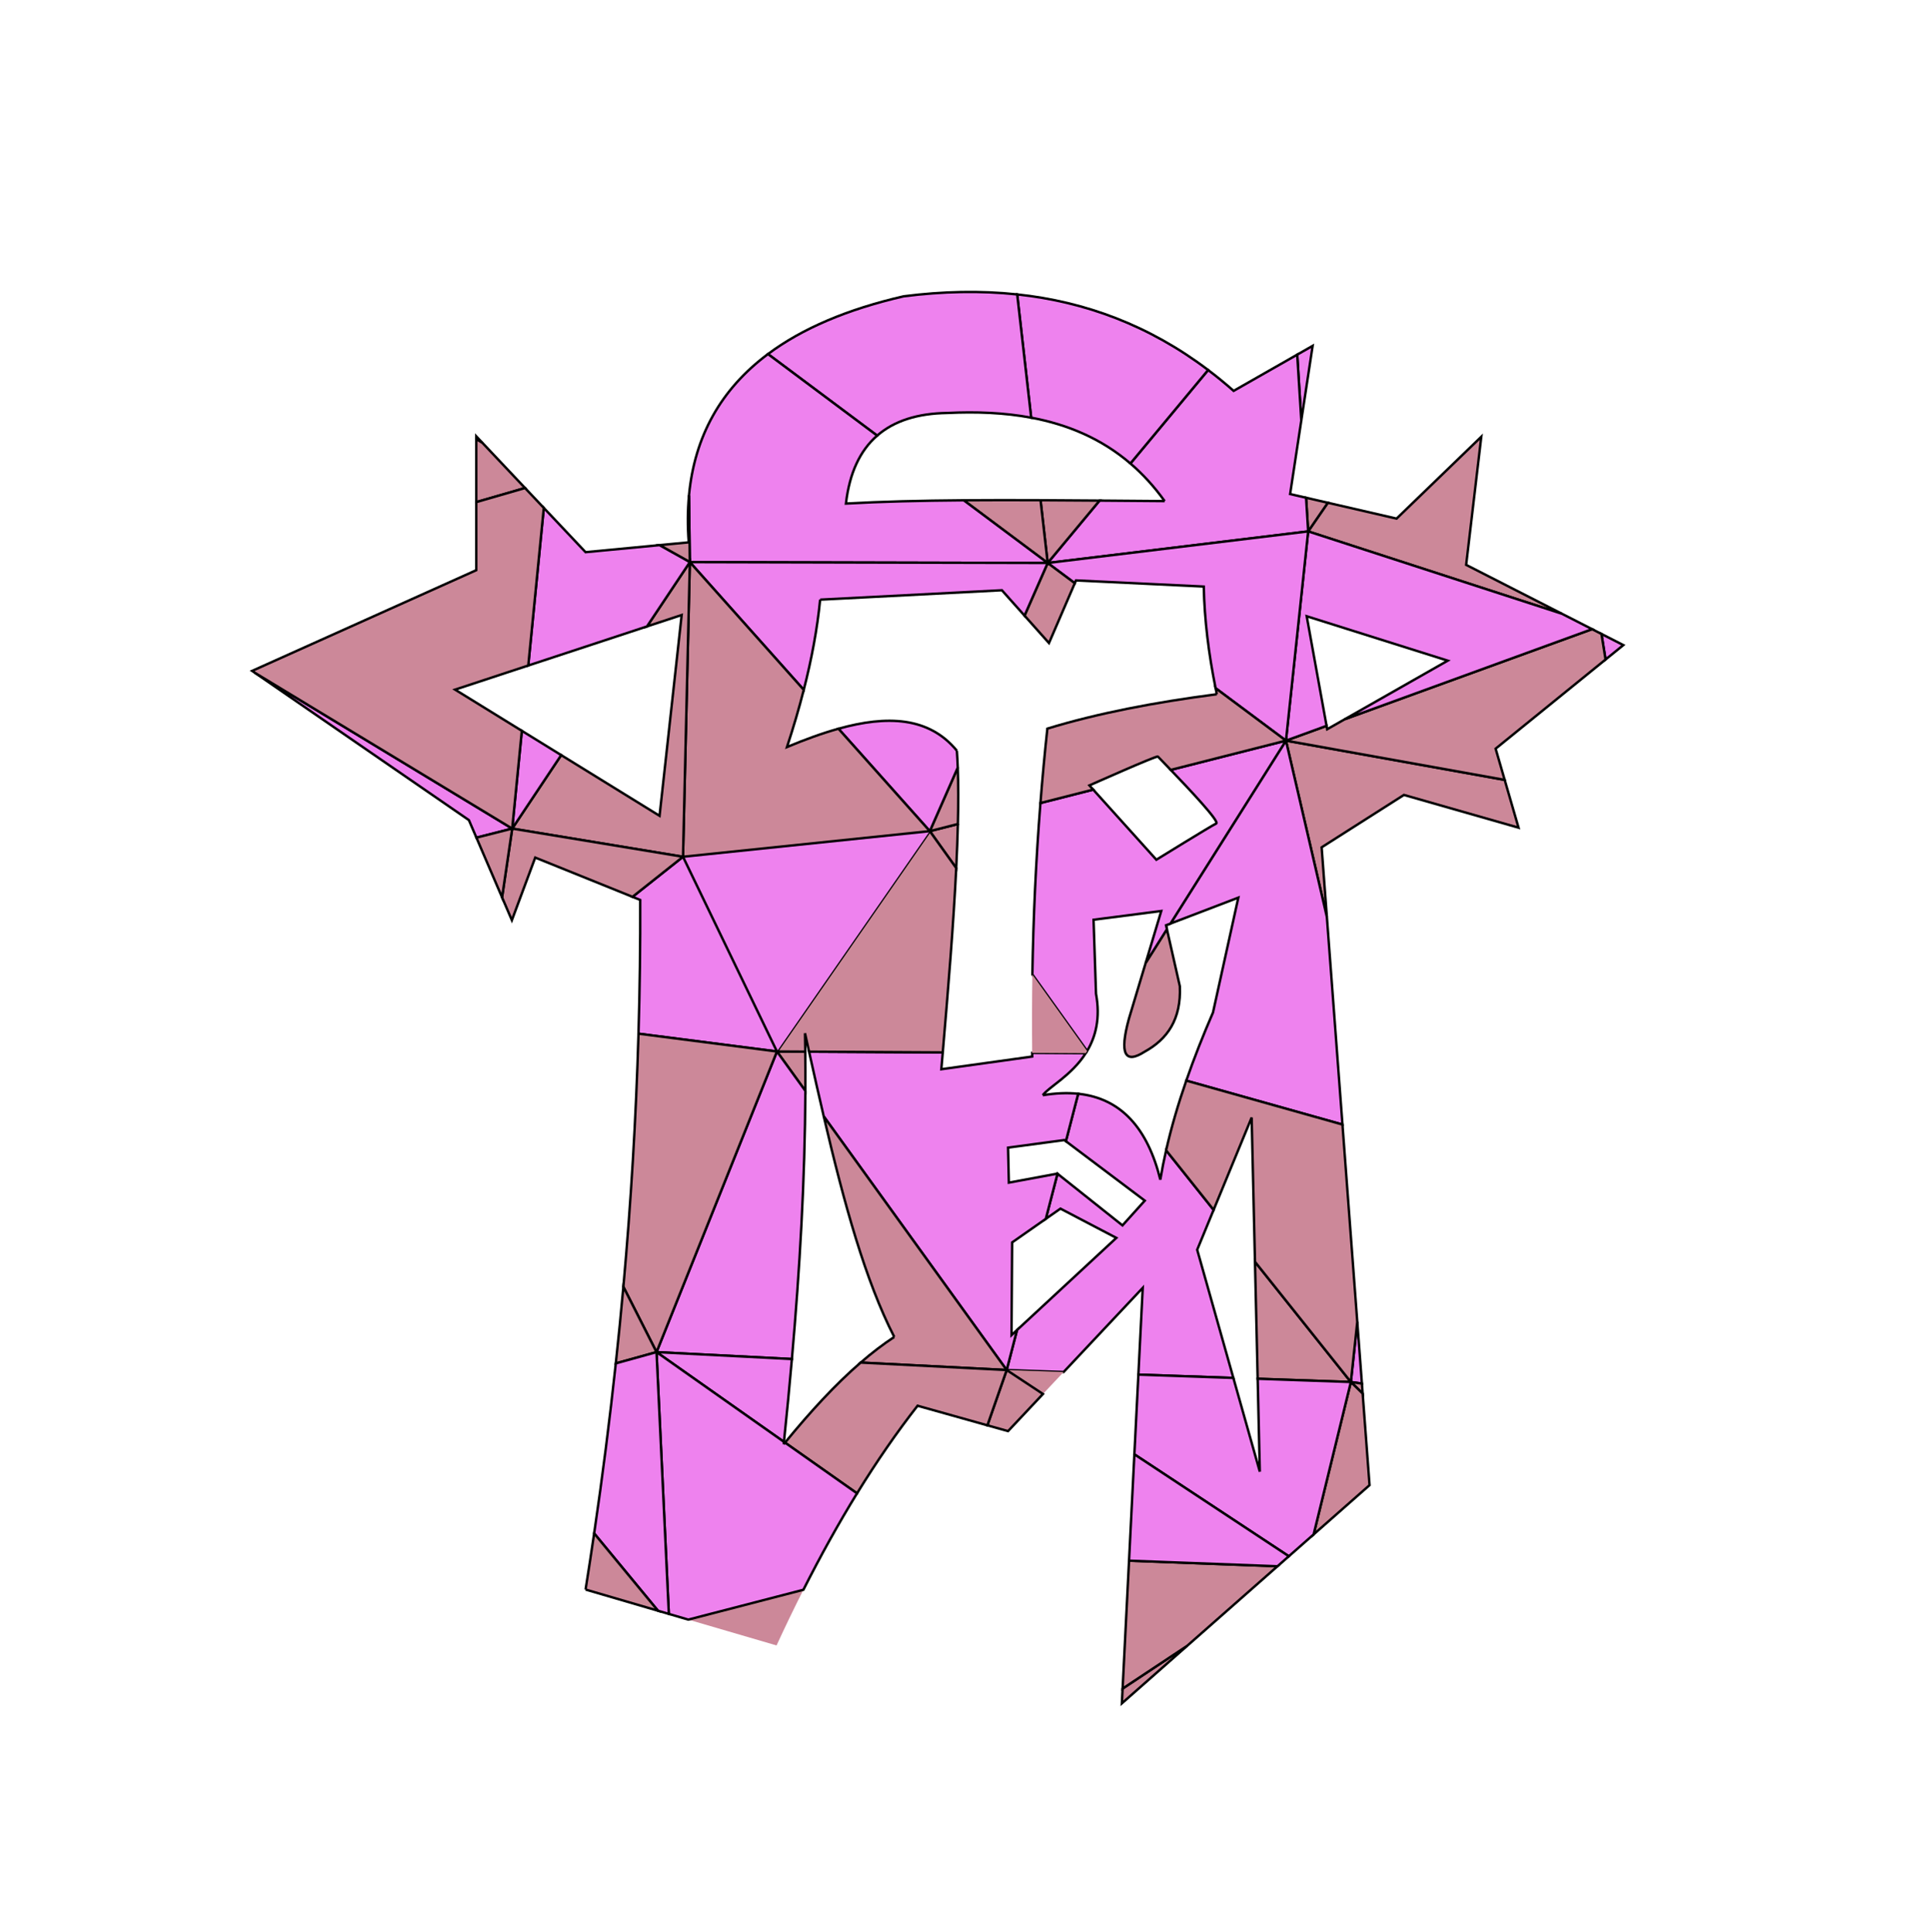
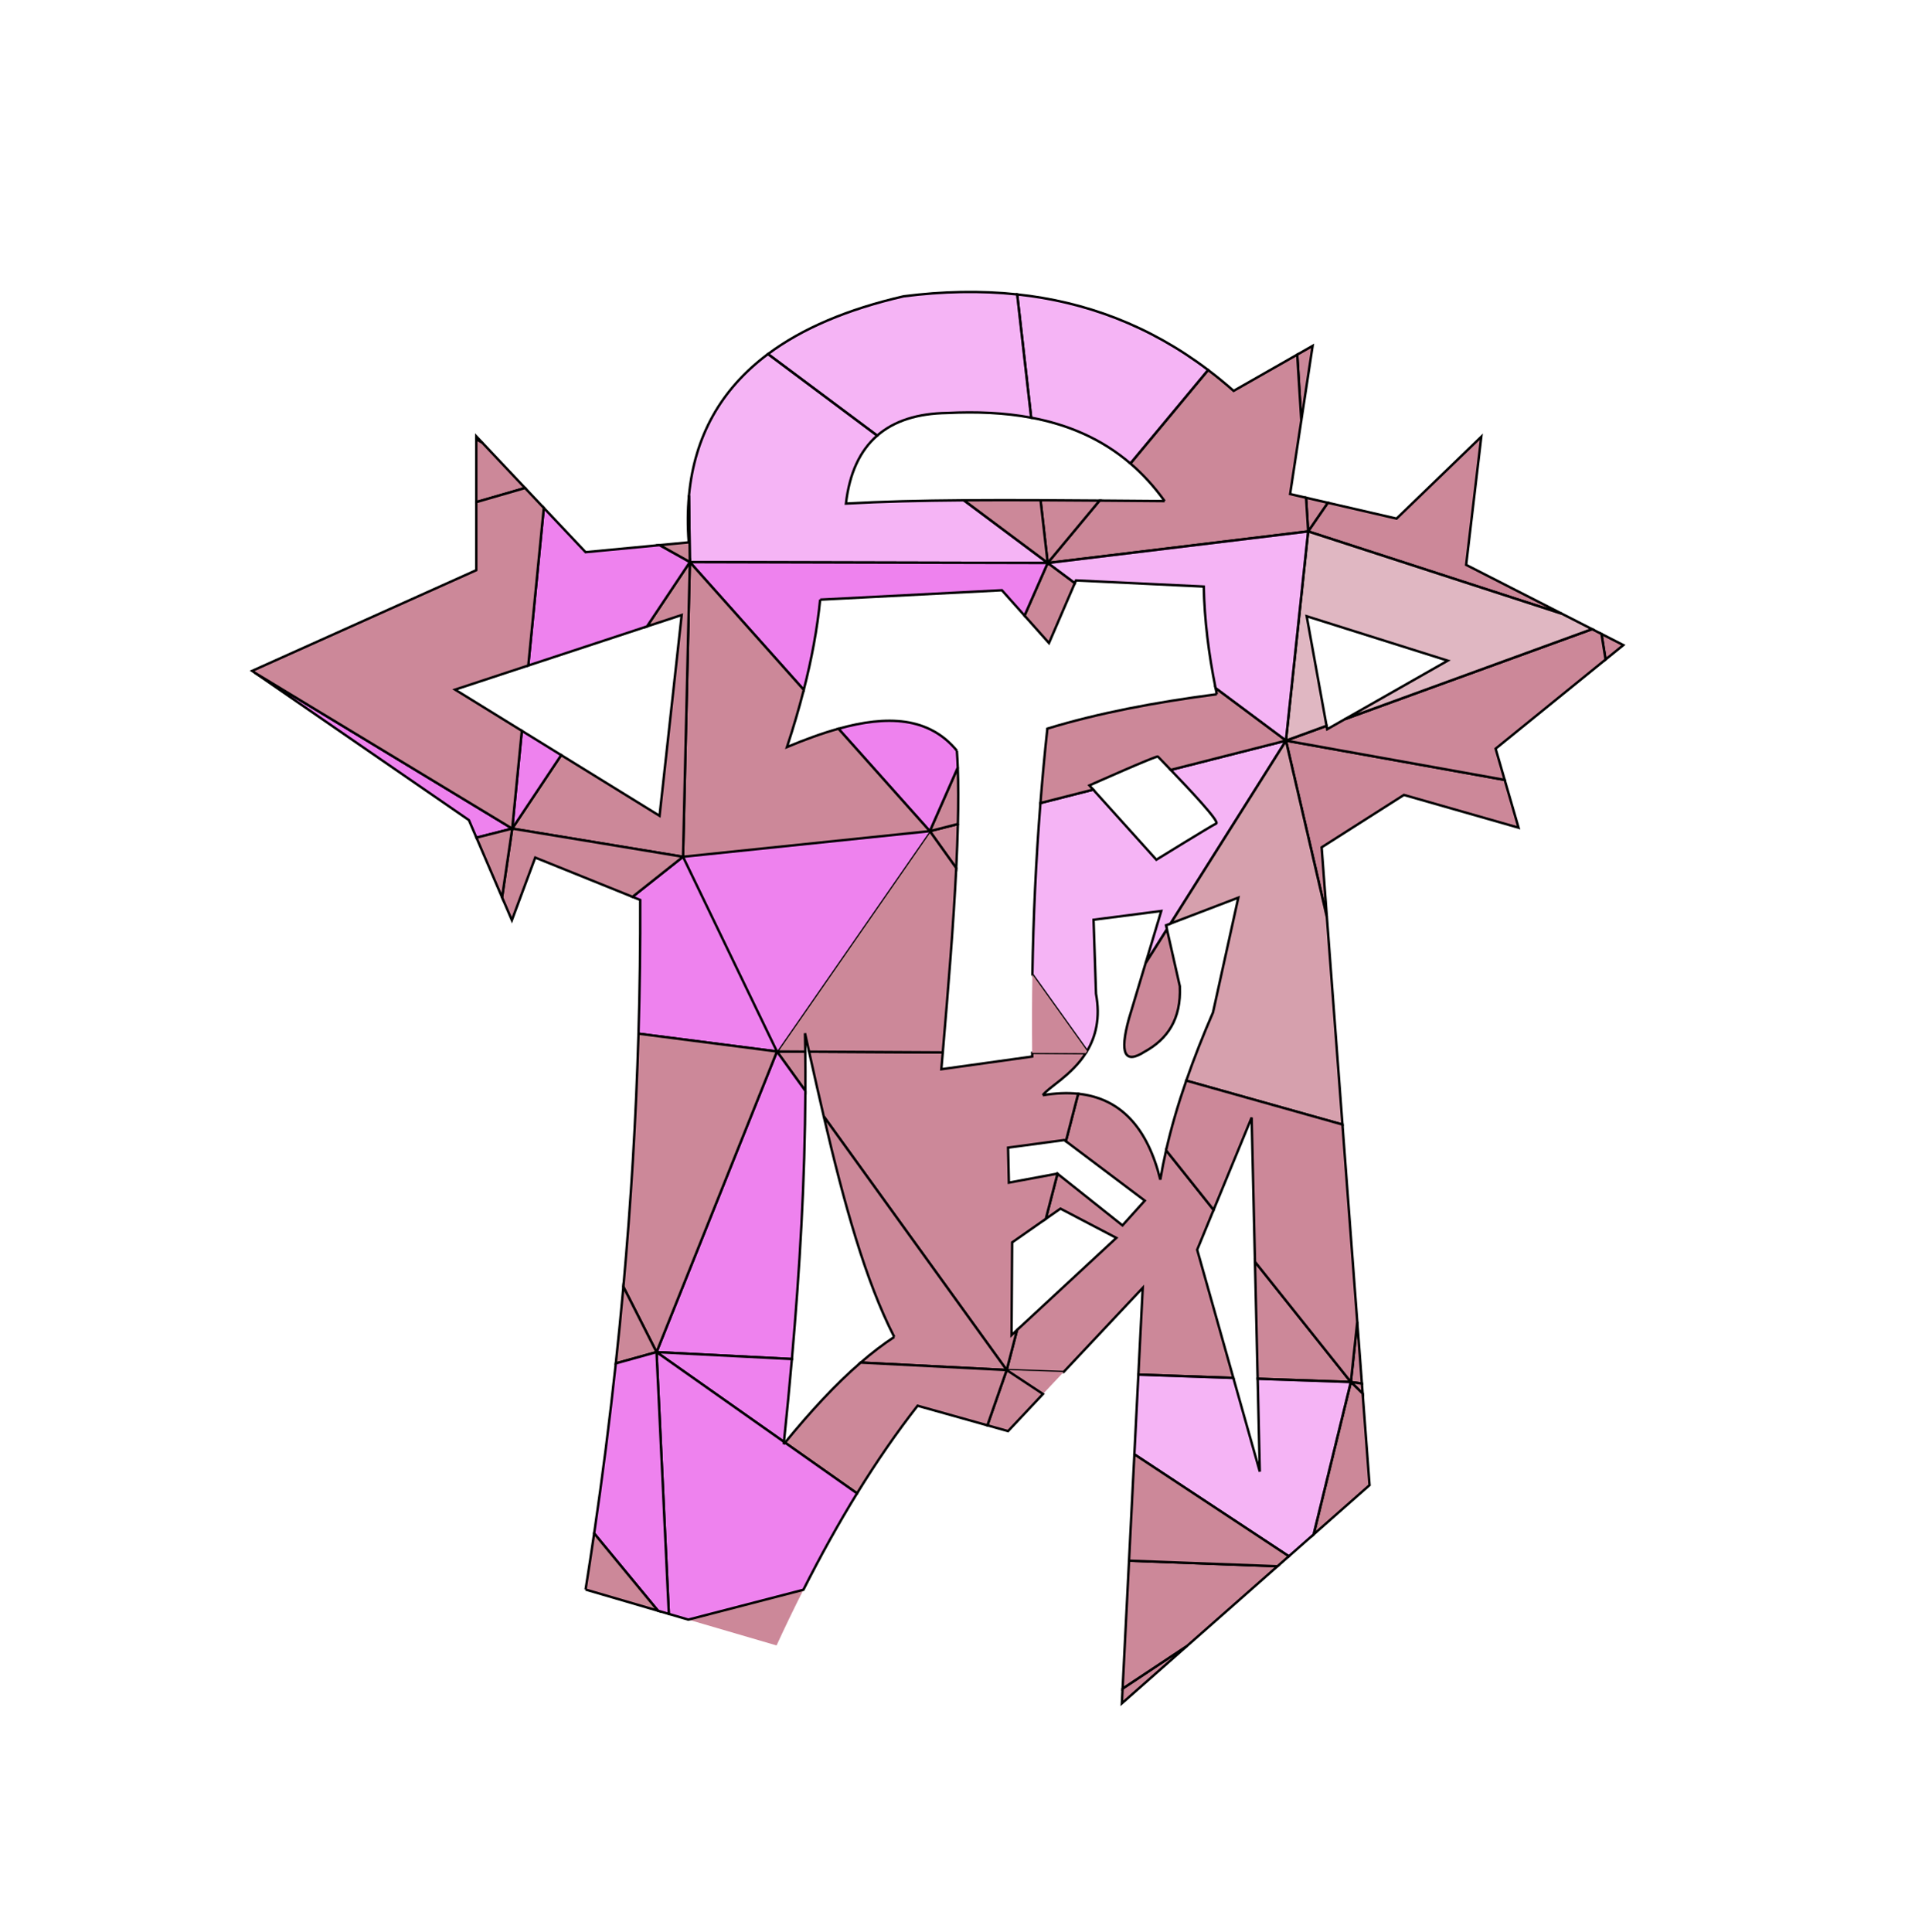
<svg xmlns="http://www.w3.org/2000/svg" version="1.1" id="svg24097" xml:space="preserve" width="1066.667" height="1066.667" viewBox="0 0 1066.667 1066.667">
  <defs id="defs24101">
    <clipPath clipPathUnits="userSpaceOnUse" id="clipPath24111">
      <path d="M 0,800 H 800 V 0 H 0 Z" id="path24109" />
    </clipPath>
  </defs>
  <g id="g24103" transform="matrix(1.333333,0,0,-1.333333,0,1066.667)">
    <g id="g24105">
      <g id="g24107" clip-path="url(#clipPath24111)">
-         <path d="m 672.467,532.771 -9.066,4.626 1.699,-10.6 z" style="fill:violet;fill-opacity:1;fill-rule:nonzero;stroke:black" id="path24113" />
+         <path d="m 672.467,532.771 -9.066,4.626 1.699,-10.6 z" style="fill:#CC8899;fill-opacity:1;fill-rule:nonzero;stroke:black" id="path24113" />
        <path d="m 647.039,545.749 -39.69,20.259 6.273,53.079 -35.101,-33.915 -28.471,6.569 -8.154,-11.866 z" style="fill:#CC8899;fill-opacity:1;fill-rule:nonzero;stroke:black" id="path24115" />
-         <path d="m 543.754,656.738 -6.39,-3.642 1.69,-27.297 z" style="fill:violet;fill-opacity:1;fill-rule:nonzero;stroke:black" id="path24117" />
+         <path d="m 543.754,656.738 -6.39,-3.642 1.69,-27.297 z" style="fill:#CC8899;fill-opacity:1;fill-rule:nonzero;stroke:black" id="path24117" />
        <path d="m 550.05,591.741 -9.017,2.08 0.863,-13.946 z" style="fill:#CC8899;fill-opacity:1;fill-rule:nonzero;stroke:black" id="path24119" />
        <path d="m 549.65,420.159 -2.165,28.839 34.082,21.702 47.49,-13.568 -5.744,19.798 -90.615,16.269 z" style="fill:#CC8899;fill-opacity:1;fill-rule:nonzero;stroke:black" id="path24121" />
        <path d="m 549.776,497.921 -0.254,1.405 -16.824,-6.127 90.615,-16.269 -3.752,12.935 45.539,36.932 -1.699,10.6 -3.881,1.982 -102.425,-37.296 z" style="fill:#CC8899;fill-opacity:1;fill-rule:nonzero;stroke:black" id="path24123" />
-         <path d="m 532.698,493.199 16.824,6.127 -8.227,45.4 58.424,-18.398 -42.624,-24.245 102.425,37.296 -12.481,6.37 -105.143,34.126 z" style="fill:violet;fill-opacity:1;fill-rule:nonzero;stroke:black" id="path24125" />
-         <path d="m 564.168,226.85 -1.92,25.575 -2.663,-24.912 z" style="fill:violet;fill-opacity:1;fill-rule:nonzero;stroke:black" id="path24127" />
+         <path d="m 532.698,493.199 16.824,6.127 -8.227,45.4 58.424,-18.398 -42.624,-24.245 102.425,37.296 -12.481,6.37 -105.143,34.126 z" style="fill:#CC8899;fill-opacity:0.6;fill-rule:nonzero;stroke:black" id="path24125" />
+         <path d="m 564.168,226.85 -1.92,25.575 -2.663,-24.912 z" style="fill:#CC8899;fill-opacity:1;fill-rule:nonzero;stroke:black" id="path24127" />
        <path d="m 564.479,222.726 -0.311,4.124 -4.583,0.663 z" style="fill:#CC8899;fill-opacity:1;fill-rule:nonzero;stroke:black" id="path24129" />
        <path d="m 544.163,164.369 23.165,20.408 -2.849,37.949 -4.894,4.787 z" style="fill:#CC8899;fill-opacity:1;fill-rule:nonzero;stroke:black" id="path24131" />
        <path d="m 474.113,364.308 c 9.442,5.182 15.254,13.442 14.63,27.154 l -5.352,23.615 -8.787,-13.922 -6.975,-23.237 c -3.965,-14.528 -1.649,-18.816 6.484,-13.61" style="fill:#CC8899;fill-opacity:1;fill-rule:nonzero;stroke:black" id="path24133" />
-         <path d="m 484.866,417.414 28.105,10.746 -10.492,-47.573 c -4.126,-9.521 -7.85,-18.941 -11.069,-28.234 l 64.699,-18.185 -6.459,85.991 -16.952,73.04 z" style="fill:violet;fill-opacity:1;fill-rule:nonzero;stroke:black" id="path24135" />
-         <path d="m 495.93,282.293 6.802,16.518 -19.677,24.676 c -0.927,-4.083 -1.729,-8.134 -2.391,-12.151 -5.28,21.283 -16.26,33.716 -34.035,35.584 l -5.09,-19.669 32.683,-24.612 -9.238,-10.257 -26.925,21.416 -4.842,-18.709 6.07,4.244 23.154,-12.122 -41.138,-38.166 -4.29,-16.579 23.586,-0.82 32.776,34.871 -1.806,-35.947 39.344,-1.367 z" style="fill:violet;fill-opacity:1;fill-rule:nonzero;stroke:black" id="path24137" />
+         <path d="m 484.866,417.414 28.105,10.746 -10.492,-47.573 c -4.126,-9.521 -7.85,-18.941 -11.069,-28.234 l 64.699,-18.185 -6.459,85.991 -16.952,73.04 z" style="fill:#CC8899;fill-opacity:0.8;fill-rule:nonzero;stroke:black" id="path24135" />
+         <path d="m 495.93,282.293 6.802,16.518 -19.677,24.676 c -0.927,-4.083 -1.729,-8.134 -2.391,-12.151 -5.28,21.283 -16.26,33.716 -34.035,35.584 l -5.09,-19.669 32.683,-24.612 -9.238,-10.257 -26.925,21.416 -4.842,-18.709 6.07,4.244 23.154,-12.122 -41.138,-38.166 -4.29,-16.579 23.586,-0.82 32.776,34.871 -1.806,-35.947 39.344,-1.367 z" style="fill:#CC8899;fill-opacity:1;fill-rule:nonzero;stroke:black" id="path24137" />
        <path d="m 559.585,227.513 -39.718,49.809 1.117,-48.468 z" style="fill:#CC8899;fill-opacity:1;fill-rule:nonzero;stroke:black" id="path24139" />
        <path d="m 483.055,323.487 19.677,-24.676 15.757,38.257 1.378,-59.746 39.718,-49.809 2.663,24.912 -6.139,81.743 -64.699,18.185 c -3.386,-9.773 -6.211,-19.406 -8.355,-28.866" style="fill:#CC8899;fill-opacity:1;fill-rule:nonzero;stroke:black" id="path24141" />
-         <path d="m 482.451,592.418 c -9.107,0.068 -18.109,0.146 -26.967,0.216 l -21.49,-25.849 107.902,13.09 -0.863,13.946 -6.606,1.525 4.627,30.453 -1.69,27.297 -26.336,-15.012 c -3.476,3.073 -6.999,5.952 -10.565,8.65 l -32.197,-38.727 c 5.091,-4.361 9.841,-9.518 14.185,-15.589" style="fill:violet;fill-opacity:1;fill-rule:nonzero;stroke:black" id="path24143" />
+         <path d="m 482.451,592.418 c -9.107,0.068 -18.109,0.146 -26.967,0.216 l -21.49,-25.849 107.902,13.09 -0.863,13.946 -6.606,1.525 4.627,30.453 -1.69,27.297 -26.336,-15.012 c -3.476,3.073 -6.999,5.952 -10.565,8.65 l -32.197,-38.727 c 5.091,-4.361 9.841,-9.518 14.185,-15.589" style="fill:#CC8899;fill-opacity:1;fill-rule:nonzero;stroke:black" id="path24143" />
        <path d="m 432.043,222.545 8.556,9.101 -23.586,0.82 z" style="fill:#CC8899;fill-opacity:1;fill-rule:nonzero;stroke:none" id="path24145" />
-         <path d="m 520.984,228.854 0.888,-38.481 -10.959,38.83 -39.344,1.367 -1.659,-33.016 63.985,-42.231 10.268,9.046 15.422,63.144 z" style="fill:violet;fill-opacity:1;fill-rule:nonzero;stroke:black" id="path24147" />
-         <path d="m 503.817,458.871 c -2.16,-1.019 -24.802,-15.008 -24.802,-15.008 l -26.161,29.04 -21.858,-5.556 c -1.855,-23.548 -2.955,-47.23 -3.336,-71.038 l 22.67,-31.691 c 3.516,5.906 5.568,13.57 3.689,23.725 L 453,419 l 28.048,3.623 -6.444,-21.468 8.787,13.922 -0.37,1.632 1.845,0.705 47.832,75.785 -47.722,-12.131 c 7.576,-7.881 20.384,-21.467 18.841,-22.197" style="fill:violet;fill-opacity:1;fill-rule:nonzero;stroke:black" id="path24149" />
+         <path d="m 520.984,228.854 0.888,-38.481 -10.959,38.83 -39.344,1.367 -1.659,-33.016 63.985,-42.231 10.268,9.046 15.422,63.144 z" style="fill:violet;fill-opacity:0.6;fill-rule:nonzero;stroke:black" id="path24147" />
+         <path d="m 503.817,458.871 c -2.16,-1.019 -24.802,-15.008 -24.802,-15.008 l -26.161,29.04 -21.858,-5.556 c -1.855,-23.548 -2.955,-47.23 -3.336,-71.038 l 22.67,-31.691 c 3.516,5.906 5.568,13.57 3.689,23.725 L 453,419 l 28.048,3.623 -6.444,-21.468 8.787,13.922 -0.37,1.632 1.845,0.705 47.832,75.785 -47.722,-12.131 c 7.576,-7.881 20.384,-21.467 18.841,-22.197" style="fill:violet;fill-opacity:0.6;fill-rule:nonzero;stroke:black" id="path24149" />
        <path d="m 396.801,458.655 -11.628,-2.956 10.942,-15.296 c 0.312,6.359 0.546,12.462 0.686,18.252" style="fill:#CC8899;fill-opacity:1;fill-rule:nonzero;stroke:black" id="path24151" />
        <path d="m 431.042,592.791 2.952,-26.006 21.49,25.849 c -8.287,0.065 -16.445,0.122 -24.442,0.157" style="fill:#CC8899;fill-opacity:1;fill-rule:nonzero;stroke:black" id="path24153" />
-         <path d="m 468.266,608.007 32.197,38.727 c -24.436,18.491 -50.951,28.306 -79.099,31.315 l 5.797,-51.068 c 15.099,-2.828 29.064,-8.666 41.105,-18.974" style="fill:violet;fill-opacity:1;fill-rule:nonzero;stroke:black" id="path24155" />
+         <path d="m 468.266,608.007 32.197,38.727 c -24.436,18.491 -50.951,28.306 -79.099,31.315 l 5.797,-51.068 c 15.099,-2.828 29.064,-8.666 41.105,-18.974" style="fill:violet;fill-opacity:0.6;fill-rule:nonzero;stroke:black" id="path24155" />
        <path d="m 464.727,94.389 27.089,23.865 -26.783,-17.751 z" style="fill:#CC8899;fill-opacity:1;fill-rule:nonzero;stroke:black" id="path24157" />
        <path d="m 465.033,100.503 26.783,17.751 37.376,32.928 -61.496,2.315 z" style="fill:#CC8899;fill-opacity:1;fill-rule:nonzero;stroke:black" id="path24159" />
-         <path d="m 467.696,153.497 61.496,-2.315 4.703,4.141 -63.985,42.231 z" style="fill:violet;fill-opacity:1;fill-rule:nonzero;stroke:black" id="path24161" />
+         <path d="m 467.696,153.497 61.496,-2.315 4.703,4.141 -63.985,42.231 z" style="fill:#CC8899;fill-opacity:1;fill-rule:nonzero;stroke:black" id="path24161" />
        <path d="m 409.023,209.564 8.562,-2.401 14.458,15.382 -15.03,9.921 z" style="fill:#CC8899;fill-opacity:1;fill-rule:nonzero;stroke:black" id="path24163" />
-         <path d="m 445.729,559.565 52.918,-2.544 c 0.295,-13.838 2.035,-27.886 4.905,-42.093 l 29.146,-21.729 9.198,86.676 -107.902,-13.09 11.236,-8.377 z" style="fill:violet;fill-opacity:1;fill-rule:nonzero;stroke:black" id="path24165" />
+         <path d="m 445.729,559.565 52.918,-2.544 c 0.295,-13.838 2.035,-27.886 4.905,-42.093 l 29.146,-21.729 9.198,86.676 -107.902,-13.09 11.236,-8.377 z" style="fill:violet;fill-opacity:0.6;fill-rule:nonzero;stroke:black" id="path24165" />
        <path d="m 396.749,482.04 -11.576,-26.341 11.628,2.956 c 0.207,8.538 0.208,16.396 -0.052,23.385" style="fill:#CC8899;fill-opacity:1;fill-rule:nonzero;stroke:black" id="path24167" />
        <path d="m 434.537,533.616 10.693,24.792 -11.236,8.377 -9.584,-21.808 z" style="fill:#CC8899;fill-opacity:1;fill-rule:nonzero;stroke:black" id="path24169" />
        <path d="m 504.069,512.418 c -25.768,-3.347 -49.486,-7.911 -70.204,-14.246 -1.107,-10.248 -2.057,-20.525 -2.869,-30.825 l 21.858,5.556 -1.571,1.744 c 0,0 27.989,12.464 28.367,11.955 0.108,-0.146 2.3,-2.385 5.326,-5.534 l 47.722,12.131 -29.146,21.729 c 0.169,-0.836 0.341,-1.673 0.517,-2.51" style="fill:#CC8899;fill-opacity:1;fill-rule:nonzero;stroke:black" id="path24171" />
-         <path d="m 392.398,628.925 c 11.989,0.587 23.68,0.132 34.763,-1.944 l -5.797,51.068 c -15.223,1.628 -30.921,1.267 -47.027,-0.79 -23.324,-5.358 -42.043,-13.34 -56.209,-23.917 l 45.235,-33.792 c 7.028,6.122 16.746,9.201 29.035,9.375" style="fill:violet;fill-opacity:1;fill-rule:nonzero;stroke:black" id="path24173" />
+         <path d="m 392.398,628.925 c 11.989,0.587 23.68,0.132 34.763,-1.944 l -5.797,51.068 c -15.223,1.628 -30.921,1.267 -47.027,-0.79 -23.324,-5.358 -42.043,-13.34 -56.209,-23.917 l 45.235,-33.792 c 7.028,6.122 16.746,9.201 29.035,9.375" style="fill:violet;fill-opacity:0.6;fill-rule:nonzero;stroke:black" id="path24173" />
        <path d="m 399.222,592.762 34.772,-25.977 -2.952,26.006 c -10.939,0.047 -21.578,0.051 -31.82,-0.029" style="fill:#CC8899;fill-opacity:1;fill-rule:nonzero;stroke:black" id="path24175" />
-         <path d="m 433.994,566.785 -34.772,25.977 c -17.569,-0.139 -33.982,-0.523 -48.794,-1.358 1.455,12.612 5.813,21.941 12.935,28.146 l -45.235,33.792 C 298.581,638.748 287.709,619.209 285.41,594.785 l 0.351,-27.646 z" style="fill:violet;fill-opacity:1;fill-rule:nonzero;stroke:black" id="path24177" />
-         <path d="m 431.957,346.307 c 2.432,3.359 11.885,8.125 17.821,17.417 l -22.2,0.122 c 0.006,-0.505 0.007,-1.008 0.013,-1.512 l -37.652,-5.255 c 0.202,2.326 0.402,4.65 0.601,6.969 l -55.384,0.304 c 2.036,-9.179 4.048,-18.129 6.073,-26.803 l 75.784,-105.083 4.29,16.579 -2.278,-2.112 0.251,38.407 13.941,9.749 4.842,18.709 -0.043,0.033 -20.094,-3.73 -0.337,14.504 23.31,3.131 0.644,-0.485 5.09,19.669 c -4.457,0.469 -9.342,0.273 -14.672,-0.613" style="fill:violet;fill-opacity:1;fill-rule:nonzero;stroke:black" id="path24179" />
+         <path d="m 433.994,566.785 -34.772,25.977 c -17.569,-0.139 -33.982,-0.523 -48.794,-1.358 1.455,12.612 5.813,21.941 12.935,28.146 l -45.235,33.792 C 298.581,638.748 287.709,619.209 285.41,594.785 l 0.351,-27.646 z" style="fill:violet;fill-opacity:0.6;fill-rule:nonzero;stroke:black" id="path24177" />
+         <path d="m 431.957,346.307 c 2.432,3.359 11.885,8.125 17.821,17.417 l -22.2,0.122 c 0.006,-0.505 0.007,-1.008 0.013,-1.512 l -37.652,-5.255 c 0.202,2.326 0.402,4.65 0.601,6.969 l -55.384,0.304 c 2.036,-9.179 4.048,-18.129 6.073,-26.803 l 75.784,-105.083 4.29,16.579 -2.278,-2.112 0.251,38.407 13.941,9.749 4.842,18.709 -0.043,0.033 -20.094,-3.73 -0.337,14.504 23.31,3.131 0.644,-0.485 5.09,19.669 c -4.457,0.469 -9.342,0.273 -14.672,-0.613" style="fill:#CC8899;fill-opacity:1;fill-rule:nonzero;stroke:black" id="path24179" />
        <path d="m 333.578,364.36 -11.731,0.065 11.781,-16.337 c 0.027,5.428 0.01,10.851 -0.05,16.272" style="fill:#CC8899;fill-opacity:1;fill-rule:nonzero;stroke:black" id="path24181" />
        <path d="m 427.578,363.846 22.2,-0.122 c 0.188,0.294 0.372,0.591 0.552,0.894 l -22.67,31.691 c -0.174,-10.795 -0.197,-21.618 -0.082,-32.463" style="fill:#CC8899;fill-opacity:1;fill-rule:nonzero;stroke:none" id="path24183" />
        <path d="m 333.465,372.004 c 0.566,-2.568 1.13,-5.118 1.691,-7.652 l 55.384,-0.304 c 2.313,26.967 4.448,53.334 5.575,76.355 l -10.942,15.296 -63.326,-91.274 11.731,-0.065 c -0.029,2.548 -0.064,5.096 -0.113,7.644" style="fill:#CC8899;fill-opacity:1;fill-rule:nonzero;stroke:black" id="path24185" />
        <path d="m 396.381,489.019 c -11.554,14.085 -28.953,14.714 -49.06,9.112 l 37.852,-42.432 11.576,26.341 c -0.09,2.433 -0.211,4.764 -0.368,6.979" style="fill:violet;fill-opacity:1;fill-rule:nonzero;stroke:black" id="path24187" />
        <path d="m 339.739,551.594 75.297,3.898 9.374,-10.515 9.584,21.808 -148.233,0.354 47.197,-52.908 c 3.288,12.871 5.613,25.351 6.781,37.363" style="fill:violet;fill-opacity:1;fill-rule:nonzero;stroke:black" id="path24189" />
        <path d="m 333.628,348.088 -11.781,16.337 -49.883,-124.53 56.078,-2.873 c 3.272,37.307 5.405,74.262 5.586,111.066" style="fill:violet;fill-opacity:1;fill-rule:nonzero;stroke:black" id="path24191" />
        <path d="m 370.439,246.17 c -4.666,-3.049 -9.304,-6.613 -13.919,-10.606 l 60.493,-3.098 -75.784,105.083 c 8.526,-36.507 17.307,-68.125 29.21,-91.379" style="fill:#CC8899;fill-opacity:1;fill-rule:nonzero;stroke:black" id="path24193" />
        <path d="m 271.964,239.895 52.783,-37.184 c 1.19,11.474 2.295,22.909 3.295,34.311 z" style="fill:violet;fill-opacity:1;fill-rule:nonzero;stroke:black" id="path24195" />
        <path d="m 356.52,235.564 c -10.546,-9.123 -20.973,-20.498 -31.33,-33.166 l 29.833,-21.016 c 8.072,13.113 16.426,25.234 25.079,36.297 l 28.921,-8.115 7.99,22.902 z" style="fill:#CC8899;fill-opacity:1;fill-rule:nonzero;stroke:black" id="path24197" />
        <path d="m 282.931,445.086 38.916,-80.661 63.326,91.274 z" style="fill:violet;fill-opacity:1;fill-rule:nonzero;stroke:none" id="path24199" />
        <path d="m 385.173,455.699 -37.852,42.432 c -6.835,-1.904 -13.981,-4.527 -21.318,-7.589 2.64,8.026 4.972,15.929 6.955,23.689 l -47.197,52.908 -2.83,-122.053 z" style="fill:#CC8899;fill-opacity:1;fill-rule:nonzero;stroke:black" id="path24201" />
        <path d="m 321.684,118.382 c 3.641,7.916 7.347,15.603 11.118,23.061 l -47.67,-12.364 z" style="fill:#CC8899;fill-opacity:1;fill-rule:nonzero;stroke:none" id="path24203" />
        <path d="m 324.647,201.734 c 0.034,0.326 0.066,0.651 0.1,0.977 l -52.783,37.184 5.099,-108.455 8.069,-2.361 47.67,12.364 c 7.163,14.17 14.565,27.502 22.221,39.939 l -29.833,21.016 c -0.181,-0.221 -0.362,-0.441 -0.543,-0.664" style="fill:violet;fill-opacity:1;fill-rule:nonzero;stroke:black" id="path24205" />
        <path d="m 285.761,567.139 -17.757,-26.636 14.372,4.732 -9.159,-83.184 -40.748,25.15 -20.293,-30.44 70.755,-11.675 z" style="fill:#CC8899;fill-opacity:1;fill-rule:nonzero;stroke:black" id="path24207" />
        <path d="m 285.41,594.785 c -0.581,-6.172 -0.618,-12.655 -0.106,-19.45 l -12.128,-1.154 12.585,-7.042 z" style="fill:#CC8899;fill-opacity:1;fill-rule:nonzero;stroke:black" id="path24209" />
        <path d="m 282.931,445.086 -20.925,-16.596 3.198,-1.29 c 0.07,-18.433 -0.171,-36.899 -0.711,-55.396 l 57.354,-7.379 z" style="fill:violet;fill-opacity:1;fill-rule:nonzero;stroke:black" id="path24211" />
        <path d="m 321.847,364.425 -57.354,7.379 c -1.017,-34.839 -3.108,-69.792 -6.26,-104.858 l 13.731,-27.051 z" style="fill:#CC8899;fill-opacity:1;fill-rule:nonzero;stroke:black" id="path24213" />
        <path d="m 258.233,266.946 c -0.949,-10.565 -2,-21.142 -3.141,-31.728 l 16.872,4.677 z" style="fill:#CC8899;fill-opacity:1;fill-rule:nonzero;stroke:black" id="path24215" />
        <path d="m 255.092,235.218 c -2.525,-23.427 -5.516,-46.904 -8.968,-70.428 l 26.426,-32.028 4.513,-1.322 -5.099,108.455 z" style="fill:violet;fill-opacity:1;fill-rule:nonzero;stroke:black" id="path24217" />
        <path d="m 212.176,456.761 -4.201,-28.485 4.066,-9.467 9.669,25.942 40.296,-16.261 20.925,16.596 z" style="fill:#CC8899;fill-opacity:1;fill-rule:nonzero;stroke:black" id="path24219" />
        <path d="m 268.004,540.503 17.757,26.636 -12.585,7.042 -30.607,-2.913 -17.305,18.34 -6.433,-65.295 z" style="fill:violet;fill-opacity:1;fill-rule:nonzero;stroke:black" id="path24221" />
        <path d="m 216.166,497.264 -3.99,-40.503 20.293,30.44 z" style="fill:violet;fill-opacity:1;fill-rule:nonzero;stroke:black" id="path24223" />
        <path d="m 242.569,141.535 29.981,-8.773 -26.426,32.028 c -1.137,-7.747 -2.319,-15.497 -3.555,-23.255" style="fill:#CC8899;fill-opacity:1;fill-rule:nonzero;stroke:black" id="path24225" />
        <path d="m 197.358,453.001 14.818,3.76 -106.535,64.5 88.593,-60.987 z" style="fill:violet;fill-opacity:1;fill-rule:nonzero;stroke:black" id="path24227" />
        <path d="m 197.288,619.261 v -1.148 l 2.55,-1.555 z" style="fill:#CC8899;fill-opacity:1;fill-rule:nonzero;stroke:black" id="path24229" />
        <path d="m 199.838,616.558 -2.55,1.555 v -26.111 l 20.208,5.84 z" style="fill:#CC8899;fill-opacity:1;fill-rule:nonzero;stroke:black" id="path24231" />
        <path d="m 216.166,497.264 -27.653,17.068 30.318,9.981 6.433,65.295 -7.768,8.234 -20.208,-5.84 v -28.195 l -92.849,-41.719 1.202,-0.827 106.535,-64.5 z" style="fill:#CC8899;fill-opacity:1;fill-rule:nonzero;stroke:black" id="path24233" />
        <path d="m 197.358,453.001 10.617,-24.725 4.201,28.485 z" style="fill:#CC8899;fill-opacity:1;fill-rule:nonzero;stroke:black" id="path24235" />
      </g>
    </g>
  </g>
</svg>
